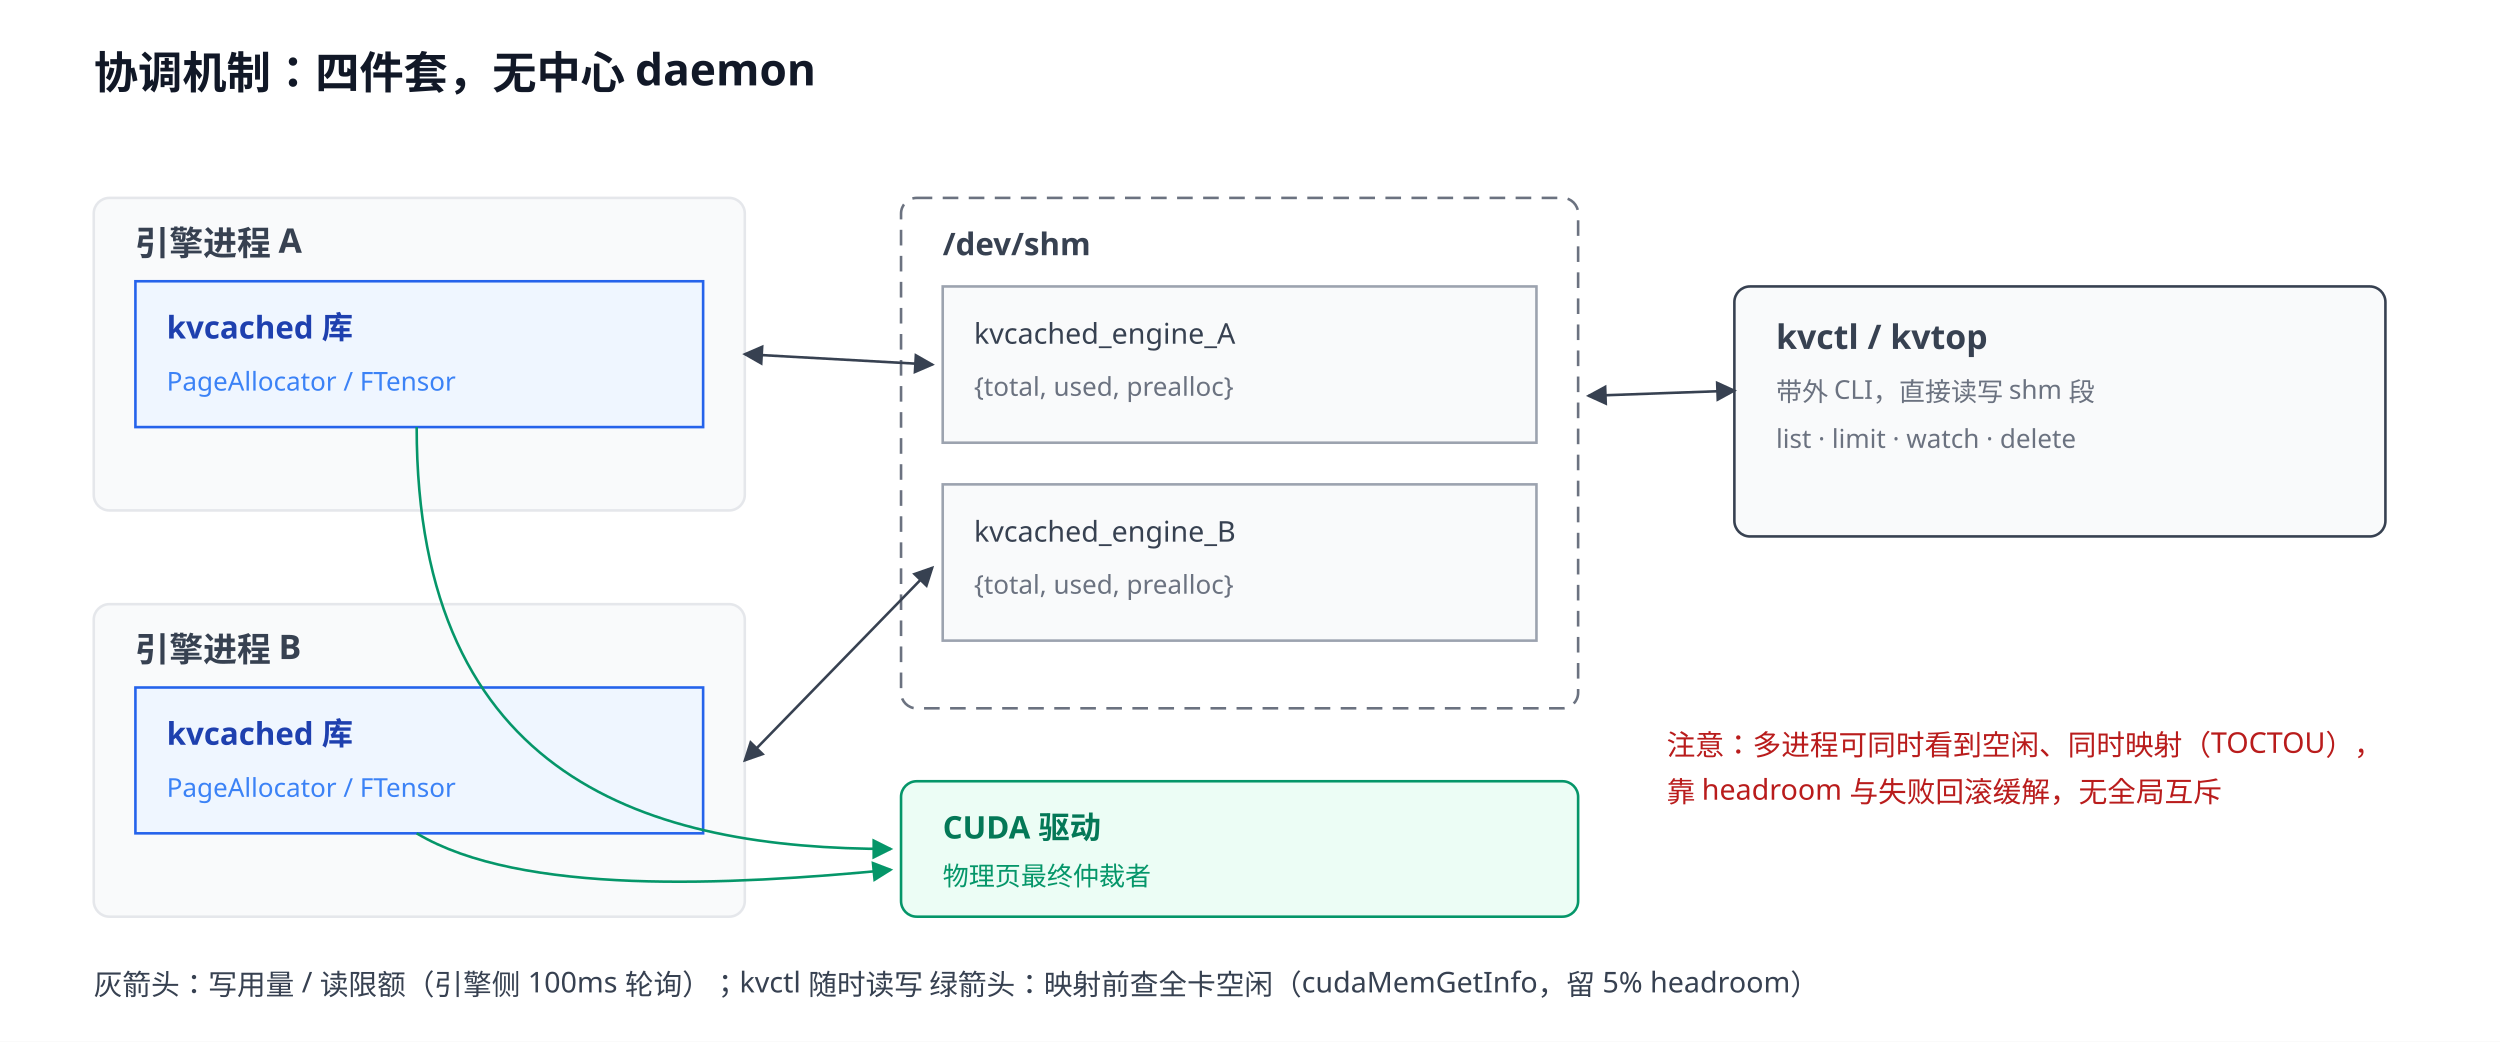
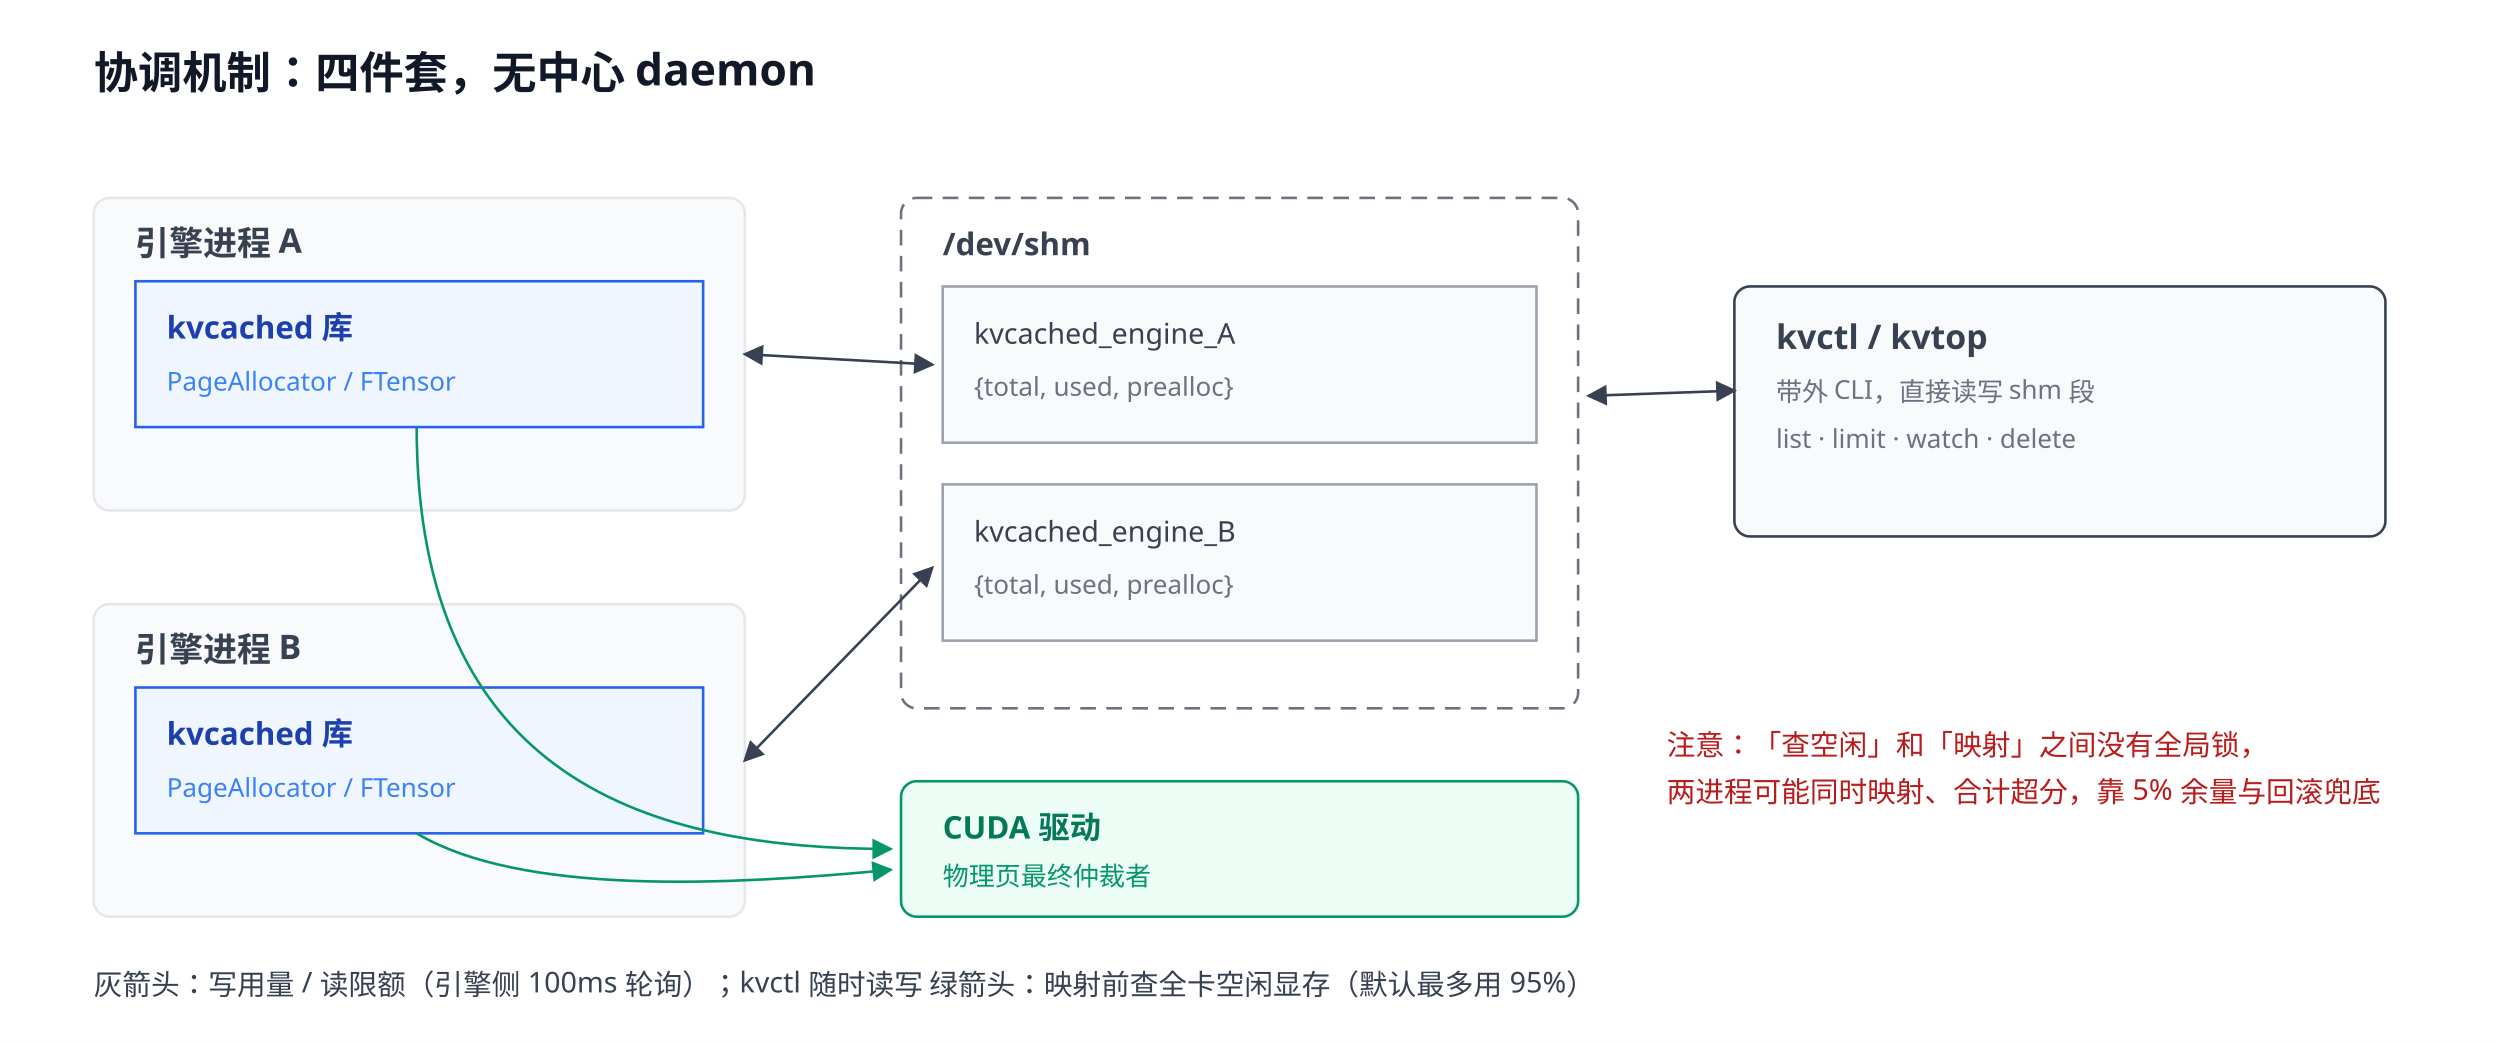
<svg xmlns="http://www.w3.org/2000/svg" width="960" height="400" viewBox="0 0 960 400" font-family="sans-serif">
  <rect width="960" height="400" fill="#ffffff" />
  <text x="36" y="34" font-size="17" font-weight="bold" fill="#111827">协调机制：四件套，无中心 daemon</text>
  <rect x="36" y="76" width="250" height="120" rx="6" fill="#f9fafb" stroke="#e5e7eb" />
  <text x="52" y="98" font-size="13" font-weight="bold" fill="#374151">引擎进程 A</text>
  <rect x="52" y="108" width="218" height="56" fill="#eff6ff" stroke="#2563eb" />
  <text x="64" y="130" font-size="12" font-weight="bold" fill="#1e40af">kvcached 库</text>
  <text x="64" y="150" font-size="10" fill="#3b82f6">PageAllocator / FTensor</text>
  <rect x="36" y="232" width="250" height="120" rx="6" fill="#f9fafb" stroke="#e5e7eb" />
  <text x="52" y="254" font-size="13" font-weight="bold" fill="#374151">引擎进程 B</text>
  <rect x="52" y="264" width="218" height="56" fill="#eff6ff" stroke="#2563eb" />
  <text x="64" y="286" font-size="12" font-weight="bold" fill="#1e40af">kvcached 库</text>
  <text x="64" y="306" font-size="10" fill="#3b82f6">PageAllocator / FTensor</text>
  <rect x="346" y="76" width="260" height="196" rx="6" fill="none" stroke="#6b7280" stroke-dasharray="6 4" />
  <text x="362" y="98" font-size="12" font-weight="bold" fill="#374151">/dev/shm</text>
  <rect x="362" y="110" width="228" height="60" fill="#f9fafb" stroke="#9ca3af" />
  <text x="374" y="132" font-size="11" fill="#374151">kvcached_engine_A</text>
  <text x="374" y="152" font-size="10" fill="#6b7280">{total, used, prealloc}</text>
  <rect x="362" y="186" width="228" height="60" fill="#f9fafb" stroke="#9ca3af" />
  <text x="374" y="208" font-size="11" fill="#374151">kvcached_engine_B</text>
  <text x="374" y="228" font-size="10" fill="#6b7280">{total, used, prealloc}</text>
  <rect x="666" y="110" width="250" height="96" rx="6" fill="#f9fafb" stroke="#374151" />
  <text x="682" y="134" font-size="13" font-weight="bold" fill="#374151">kvctl / kvtop</text>
  <text x="682" y="154" font-size="10" fill="#6b7280">带外 CLI，直接读写 shm 段</text>
  <text x="682" y="172" font-size="10" fill="#6b7280">list · limit · watch · delete</text>
  <rect x="346" y="300" width="260" height="52" rx="6" fill="#ecfdf5" stroke="#059669" />
  <text x="362" y="322" font-size="12" font-weight="bold" fill="#047857">CUDA 驱动</text>
  <text x="362" y="340" font-size="10" fill="#059669">物理页最终仲裁者</text>
  <path d="M286,136 L358,140" fill="none" stroke="#374151" marker-end="url(#arrD)" marker-start="url(#arrDL)" />
  <path d="M286,292 L358,218" fill="none" stroke="#374151" marker-end="url(#arrD)" marker-start="url(#arrDL)" />
  <path d="M666,150 L610,152" fill="none" stroke="#374151" marker-end="url(#arrD)" marker-start="url(#arrDL)" />
  <path d="M160,164 C160,300 250,326 342,326" fill="none" stroke="#059669" marker-end="url(#arrG2)" />
  <path d="M160,320 C200,344 280,340 342,334" fill="none" stroke="#059669" marker-end="url(#arrG2)" />
-   <text x="640" y="290" font-size="11" fill="#b91c1c">注意：多进程可同时看到空闲、同时映射（TOCTOU），</text>
-   <text x="640" y="308" font-size="11" fill="#b91c1c">靠 headroom 与失败回滚缓解，无全局互斥</text>
-   <text x="36" y="382" font-size="11" fill="#374151">灰箭头：写用量 / 读限额（引擎侧 100ms 轮询）；kvctl 随时读写    绿箭头：映射前查全卡空闲（cudaMemGetInfo，留 5% headroom）</text>
+   <text x="640" y="290" font-size="11" fill="#b91c1c">注意：「查空闲」和「映射」之间没有全局锁，</text>
+   <text x="640" y="308" font-size="11" fill="#b91c1c">两进程可能同时映射、合计超分，靠 5% 余量与回滚兜底</text>
+   <text x="36" y="382" font-size="11" fill="#374151">灰箭头：写用量 / 读限额（引擎侧 100ms 轮询）；kvctl 随时读写    绿箭头：映射前查全卡空闲显存（默认最多用 95%）</text>
  <defs>
    <marker id="arrD" markerWidth="8" markerHeight="8" refX="7" refY="4" orient="auto">
      <path d="M0,0 L8,4 L0,8 Z" fill="#374151" />
    </marker>
    <marker id="arrDL" markerWidth="8" markerHeight="8" refX="1" refY="4" orient="auto">
      <path d="M8,0 L0,4 L8,8 Z" fill="#374151" />
    </marker>
    <marker id="arrG2" markerWidth="8" markerHeight="8" refX="7" refY="4" orient="auto">
      <path d="M0,0 L8,4 L0,8 Z" fill="#059669" />
    </marker>
  </defs>
</svg>
